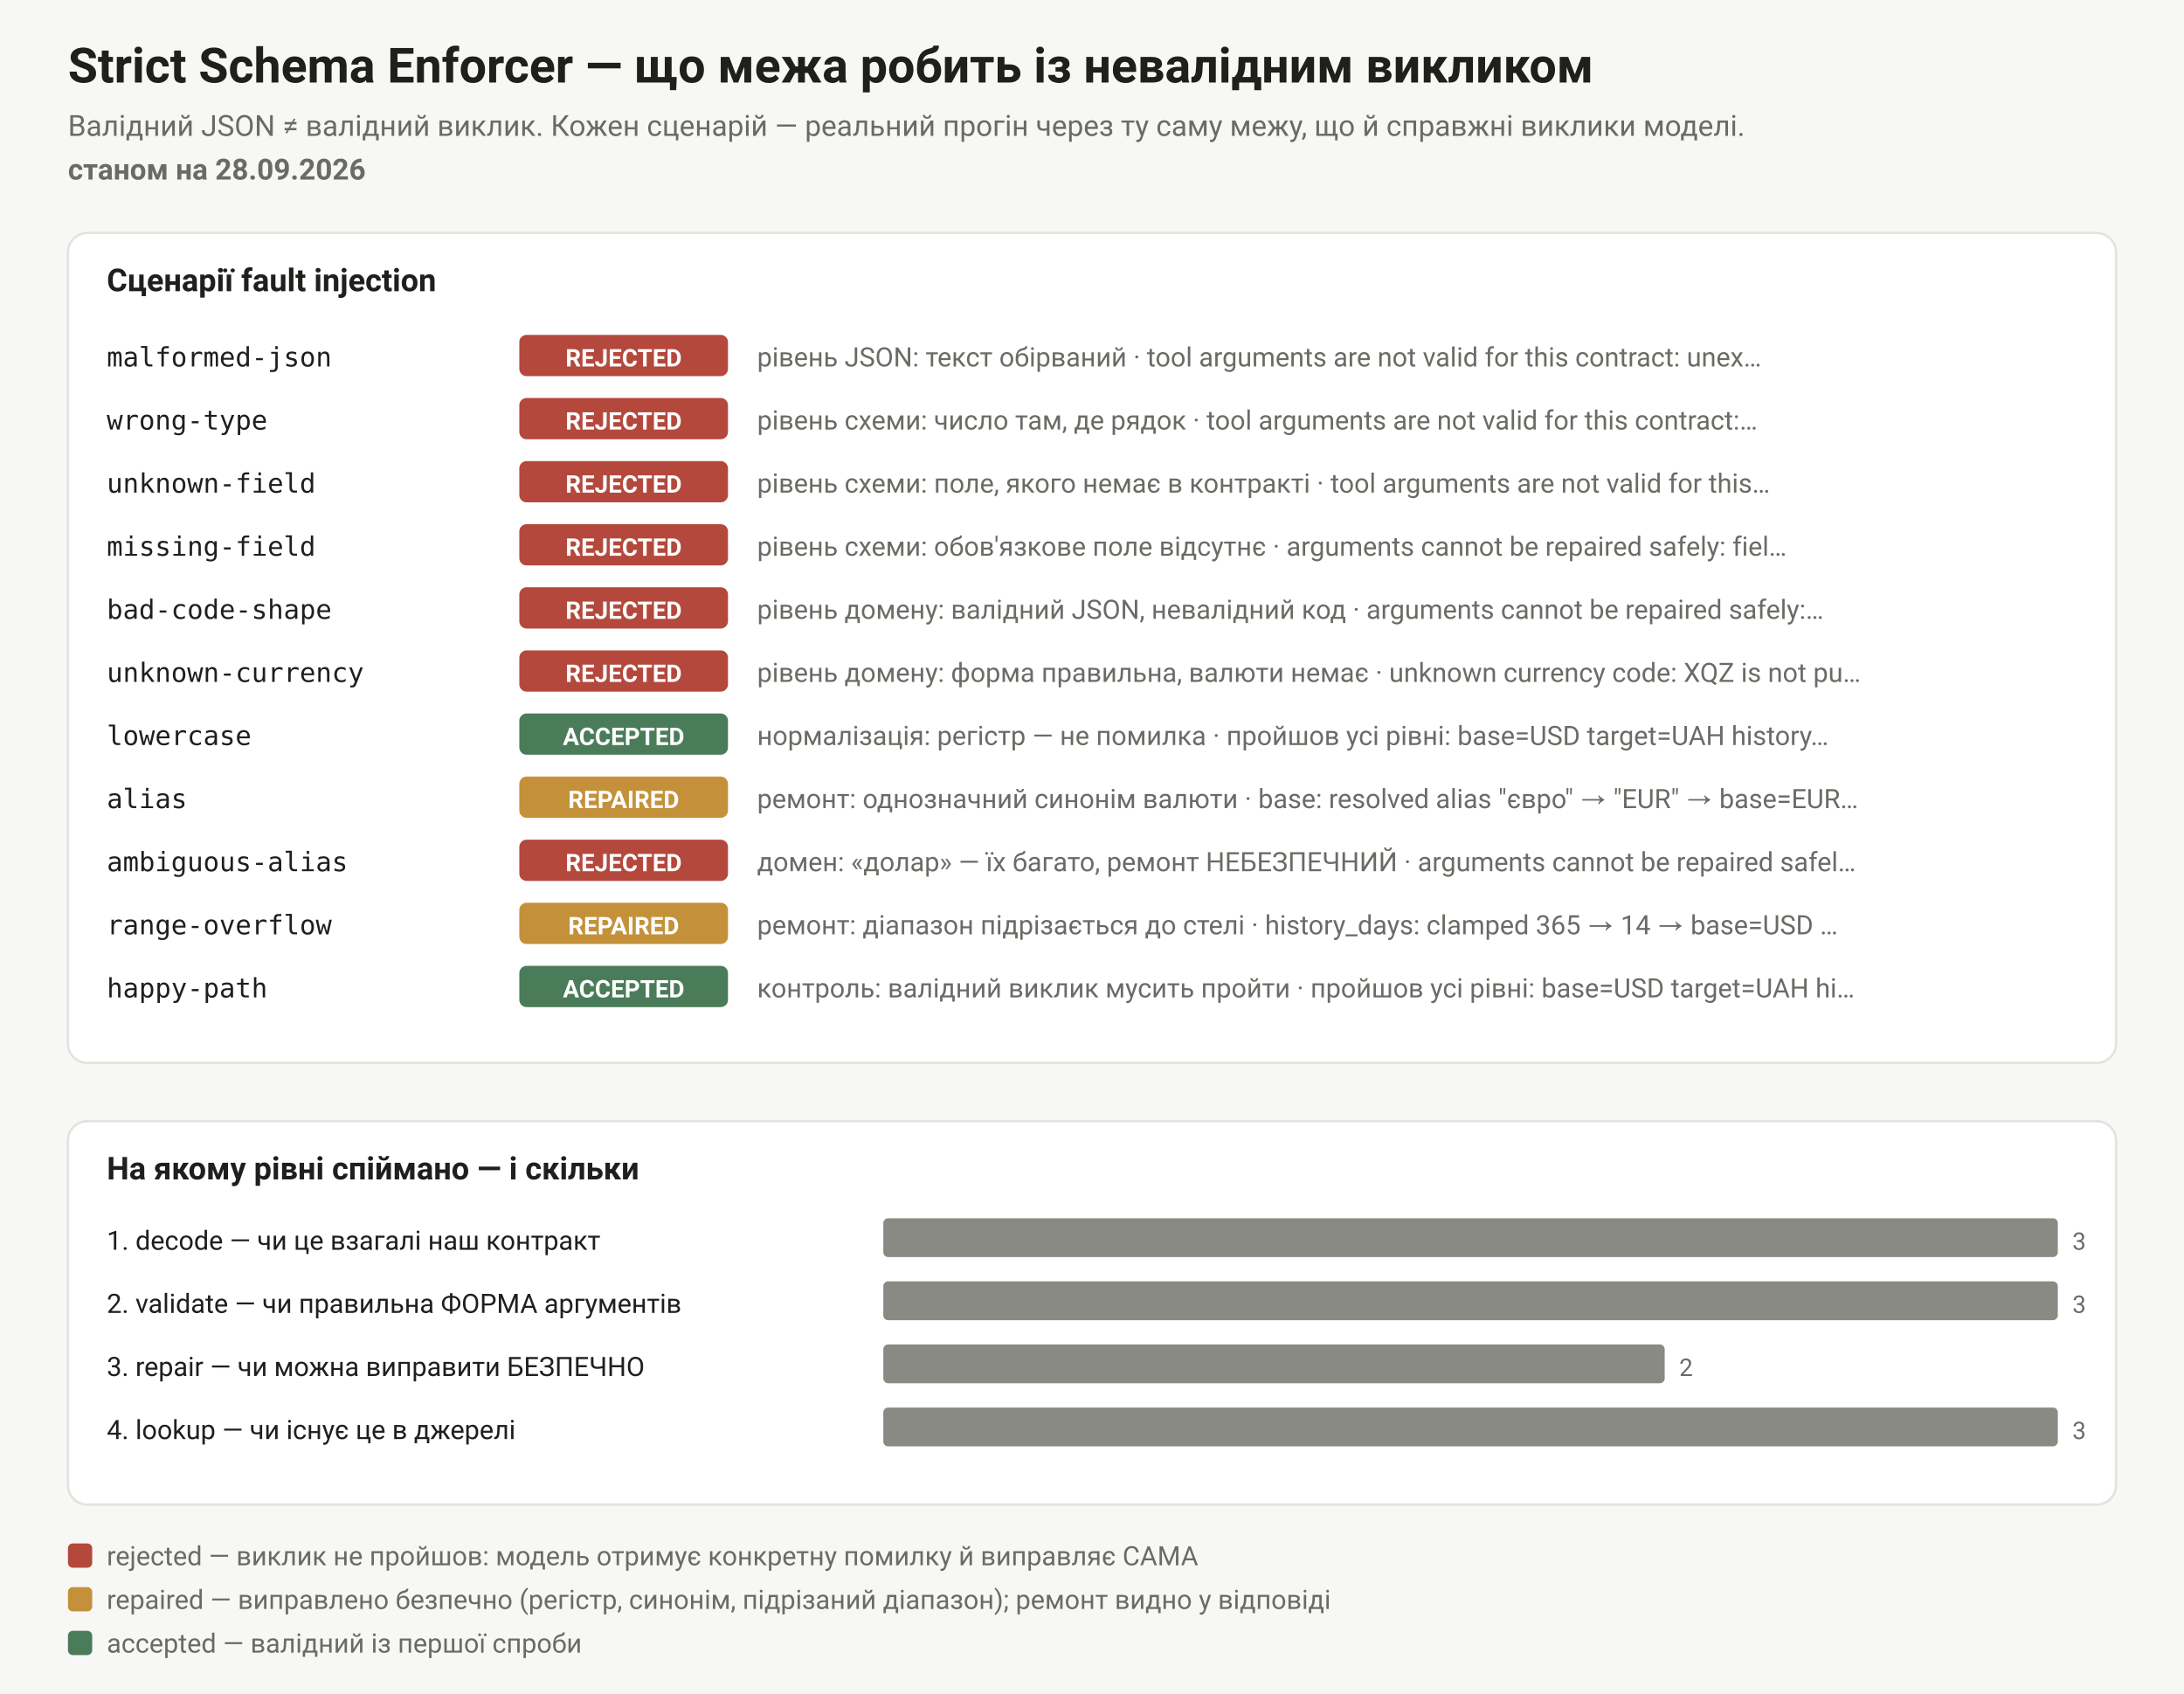
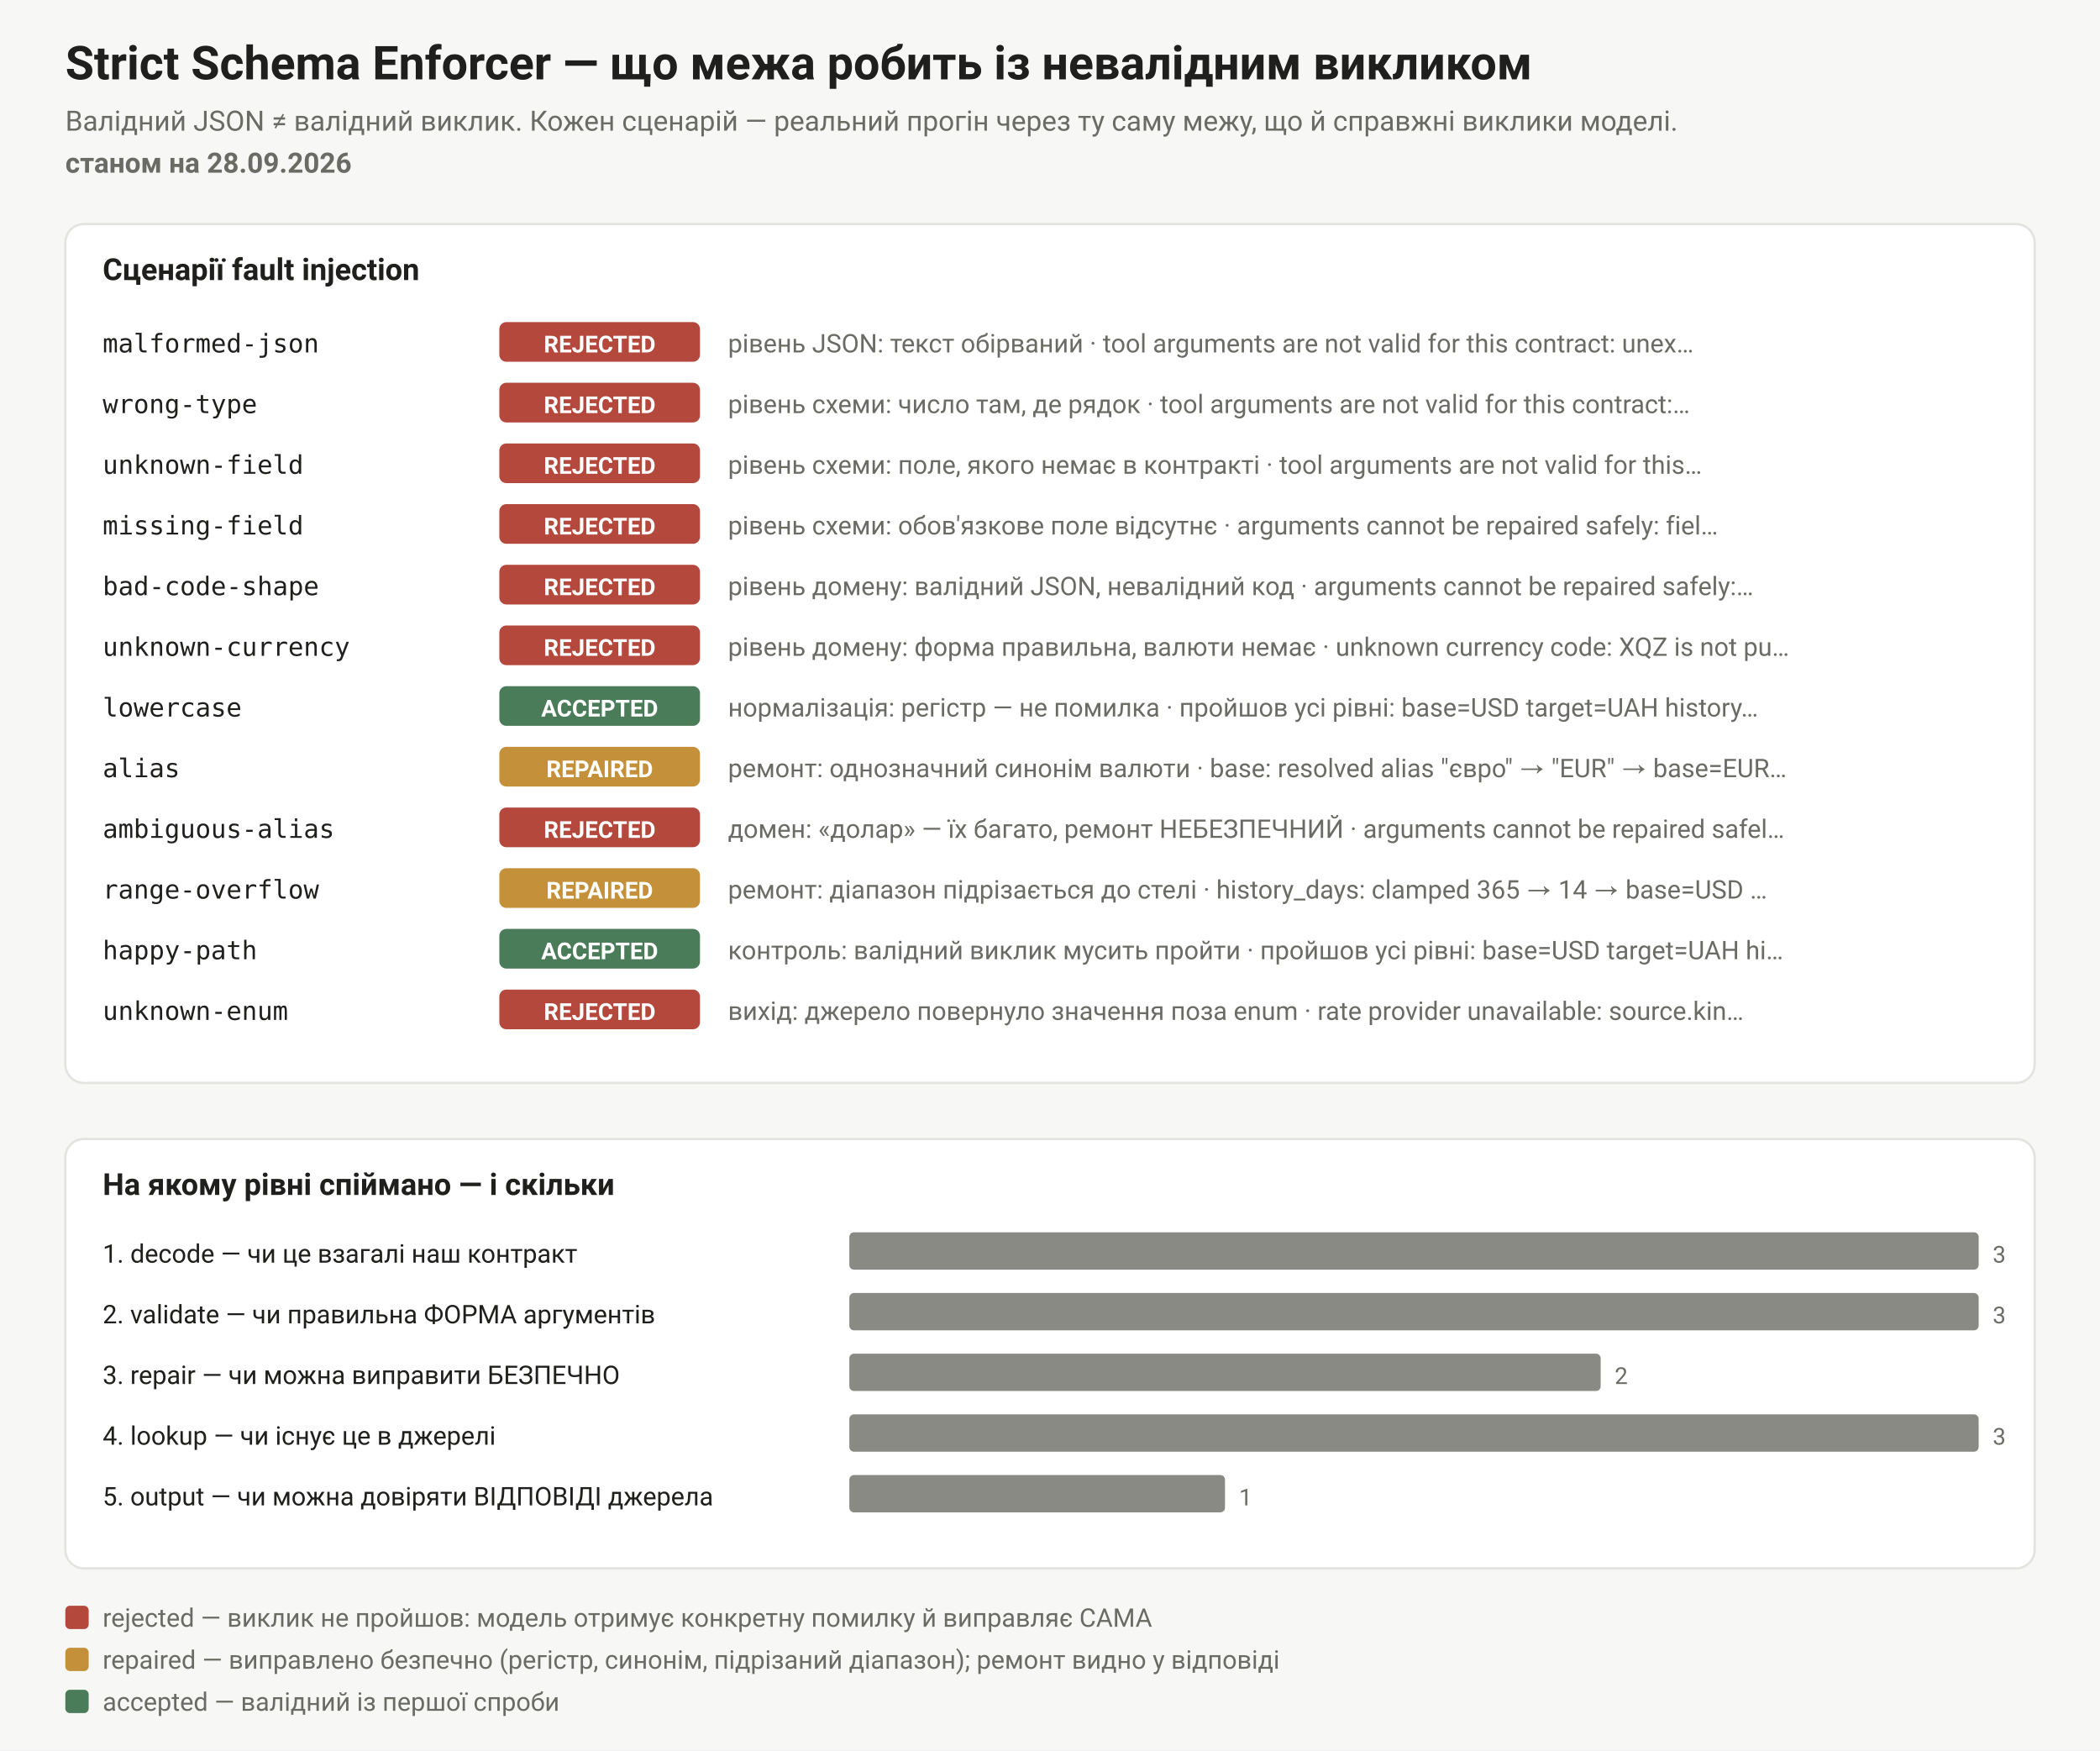
- <svg xmlns="http://www.w3.org/2000/svg" width="900" height="698" viewBox="0 0 900 698" font-family="ui-sans-serif,-apple-system,Segoe UI,Roboto,Helvetica,Arial,sans-serif">
-   <rect width="900" height="698" fill="#f7f7f5" />
+ <svg xmlns="http://www.w3.org/2000/svg" width="900" height="750" viewBox="0 0 900 750" font-family="ui-sans-serif,-apple-system,Segoe UI,Roboto,Helvetica,Arial,sans-serif">
+   <rect width="900" height="750" fill="#f7f7f5" />
  <text x="28" y="34" font-size="20" font-weight="700" fill="#1f1f1d">Strict Schema Enforcer — що межа робить із невалідним викликом</text>
  <text x="28" y="56" font-size="12" fill="#6b6b66">Валідний JSON ≠ валідний виклик. Кожен сценарій — реальний прогін через ту саму межу, що й справжні виклики моделі.</text>
  <text x="28" y="74" font-size="12" font-weight="600" fill="#6b6b66">станом на 28.09.2026</text>
-   <rect x="28" y="96" width="844" height="342" rx="8" fill="#ffffff" stroke="#e3e3df" />
+   <rect x="28" y="96" width="844" height="368" rx="8" fill="#ffffff" stroke="#e3e3df" />
  <text x="44" y="120" font-size="13" font-weight="600" fill="#1f1f1d">Сценарії fault injection</text>
  <text x="44" y="151" font-size="11" font-family="ui-monospace,SFMono-Regular,Menlo,monospace" fill="#1f1f1d">malformed-json</text>
  <rect x="214" y="138" width="86" height="17" rx="3" fill="#b4483c" />
  <text x="257" y="151" font-size="10" font-weight="600" fill="#ffffff" text-anchor="middle">REJECTED</text>
  <text x="312" y="151" font-size="11" fill="#6b6b66">рівень JSON: текст обірваний · tool arguments are not valid for this contract: unex…</text>
  <text x="44" y="177" font-size="11" font-family="ui-monospace,SFMono-Regular,Menlo,monospace" fill="#1f1f1d">wrong-type</text>
  <rect x="214" y="164" width="86" height="17" rx="3" fill="#b4483c" />
  <text x="257" y="177" font-size="10" font-weight="600" fill="#ffffff" text-anchor="middle">REJECTED</text>
  <text x="312" y="177" font-size="11" fill="#6b6b66">рівень схеми: число там, де рядок · tool arguments are not valid for this contract:…</text>
  <text x="44" y="203" font-size="11" font-family="ui-monospace,SFMono-Regular,Menlo,monospace" fill="#1f1f1d">unknown-field</text>
  <rect x="214" y="190" width="86" height="17" rx="3" fill="#b4483c" />
  <text x="257" y="203" font-size="10" font-weight="600" fill="#ffffff" text-anchor="middle">REJECTED</text>
  <text x="312" y="203" font-size="11" fill="#6b6b66">рівень схеми: поле, якого немає в контракті · tool arguments are not valid for this…</text>
  <text x="44" y="229" font-size="11" font-family="ui-monospace,SFMono-Regular,Menlo,monospace" fill="#1f1f1d">missing-field</text>
  <rect x="214" y="216" width="86" height="17" rx="3" fill="#b4483c" />
  <text x="257" y="229" font-size="10" font-weight="600" fill="#ffffff" text-anchor="middle">REJECTED</text>
  <text x="312" y="229" font-size="11" fill="#6b6b66">рівень схеми: обов'язкове поле відсутнє · arguments cannot be repaired safely: fiel…</text>
  <text x="44" y="255" font-size="11" font-family="ui-monospace,SFMono-Regular,Menlo,monospace" fill="#1f1f1d">bad-code-shape</text>
  <rect x="214" y="242" width="86" height="17" rx="3" fill="#b4483c" />
  <text x="257" y="255" font-size="10" font-weight="600" fill="#ffffff" text-anchor="middle">REJECTED</text>
  <text x="312" y="255" font-size="11" fill="#6b6b66">рівень домену: валідний JSON, невалідний код · arguments cannot be repaired safely:…</text>
  <text x="44" y="281" font-size="11" font-family="ui-monospace,SFMono-Regular,Menlo,monospace" fill="#1f1f1d">unknown-currency</text>
  <rect x="214" y="268" width="86" height="17" rx="3" fill="#b4483c" />
  <text x="257" y="281" font-size="10" font-weight="600" fill="#ffffff" text-anchor="middle">REJECTED</text>
  <text x="312" y="281" font-size="11" fill="#6b6b66">рівень домену: форма правильна, валюти немає · unknown currency code: XQZ is not pu…</text>
  <text x="44" y="307" font-size="11" font-family="ui-monospace,SFMono-Regular,Menlo,monospace" fill="#1f1f1d">lowercase</text>
  <rect x="214" y="294" width="86" height="17" rx="3" fill="#4a7c59" />
  <text x="257" y="307" font-size="10" font-weight="600" fill="#ffffff" text-anchor="middle">ACCEPTED</text>
  <text x="312" y="307" font-size="11" fill="#6b6b66">нормалізація: регістр — не помилка · пройшов усі рівні: base=USD target=UAH history…</text>
  <text x="44" y="333" font-size="11" font-family="ui-monospace,SFMono-Regular,Menlo,monospace" fill="#1f1f1d">alias</text>
  <rect x="214" y="320" width="86" height="17" rx="3" fill="#c4913a" />
  <text x="257" y="333" font-size="10" font-weight="600" fill="#ffffff" text-anchor="middle">REPAIRED</text>
  <text x="312" y="333" font-size="11" fill="#6b6b66">ремонт: однозначний синонім валюти · base: resolved alias "євро" → "EUR" → base=EUR…</text>
  <text x="44" y="359" font-size="11" font-family="ui-monospace,SFMono-Regular,Menlo,monospace" fill="#1f1f1d">ambiguous-alias</text>
  <rect x="214" y="346" width="86" height="17" rx="3" fill="#b4483c" />
  <text x="257" y="359" font-size="10" font-weight="600" fill="#ffffff" text-anchor="middle">REJECTED</text>
  <text x="312" y="359" font-size="11" fill="#6b6b66">домен: «долар» — їх багато, ремонт НЕБЕЗПЕЧНИЙ · arguments cannot be repaired safel…</text>
  <text x="44" y="385" font-size="11" font-family="ui-monospace,SFMono-Regular,Menlo,monospace" fill="#1f1f1d">range-overflow</text>
  <rect x="214" y="372" width="86" height="17" rx="3" fill="#c4913a" />
  <text x="257" y="385" font-size="10" font-weight="600" fill="#ffffff" text-anchor="middle">REPAIRED</text>
  <text x="312" y="385" font-size="11" fill="#6b6b66">ремонт: діапазон підрізається до стелі · history_days: clamped 365 → 14 → base=USD …</text>
  <text x="44" y="411" font-size="11" font-family="ui-monospace,SFMono-Regular,Menlo,monospace" fill="#1f1f1d">happy-path</text>
  <rect x="214" y="398" width="86" height="17" rx="3" fill="#4a7c59" />
  <text x="257" y="411" font-size="10" font-weight="600" fill="#ffffff" text-anchor="middle">ACCEPTED</text>
  <text x="312" y="411" font-size="11" fill="#6b6b66">контроль: валідний виклик мусить пройти · пройшов усі рівні: base=USD target=UAH hi…</text>
-   <rect x="28" y="462" width="844" height="158" rx="8" fill="#ffffff" stroke="#e3e3df" />
-   <text x="44" y="486" font-size="13" font-weight="600" fill="#1f1f1d">На якому рівні спіймано — і скільки</text>
-   <text x="44" y="515" font-size="11" fill="#1f1f1d">1. decode — чи це взагалі наш контракт</text>
-   <rect x="364" y="502" width="484" height="16" rx="2" fill="#8a8a84" />
-   <text x="854" y="515" font-size="10" fill="#6b6b66">3</text>
-   <text x="44" y="541" font-size="11" fill="#1f1f1d">2. validate — чи правильна ФОРМА аргументів</text>
+   <text x="44" y="437" font-size="11" font-family="ui-monospace,SFMono-Regular,Menlo,monospace" fill="#1f1f1d">unknown-enum</text>
+   <rect x="214" y="424" width="86" height="17" rx="3" fill="#b4483c" />
+   <text x="257" y="437" font-size="10" font-weight="600" fill="#ffffff" text-anchor="middle">REJECTED</text>
+   <text x="312" y="437" font-size="11" fill="#6b6b66">вихід: джерело повернуло значення поза enum · rate provider unavailable: source.kin…</text>
+   <rect x="28" y="488" width="844" height="184" rx="8" fill="#ffffff" stroke="#e3e3df" />
+   <text x="44" y="512" font-size="13" font-weight="600" fill="#1f1f1d">На якому рівні спіймано — і скільки</text>
+   <text x="44" y="541" font-size="11" fill="#1f1f1d">1. decode — чи це взагалі наш контракт</text>
  <rect x="364" y="528" width="484" height="16" rx="2" fill="#8a8a84" />
  <text x="854" y="541" font-size="10" fill="#6b6b66">3</text>
-   <text x="44" y="567" font-size="11" fill="#1f1f1d">3. repair — чи можна виправити БЕЗПЕЧНО</text>
-   <rect x="364" y="554" width="322" height="16" rx="2" fill="#8a8a84" />
-   <text x="692" y="567" font-size="10" fill="#6b6b66">2</text>
-   <text x="44" y="593" font-size="11" fill="#1f1f1d">4. lookup — чи існує це в джерелі</text>
-   <rect x="364" y="580" width="484" height="16" rx="2" fill="#8a8a84" />
-   <text x="854" y="593" font-size="10" fill="#6b6b66">3</text>
-   <rect x="28" y="636" width="10" height="10" rx="2" fill="#b4483c" />
-   <text x="44" y="645" font-size="11" fill="#6b6b66">rejected — виклик не пройшов: модель отримує конкретну помилку й виправляє САМА</text>
-   <rect x="28" y="654" width="10" height="10" rx="2" fill="#c4913a" />
-   <text x="44" y="663" font-size="11" fill="#6b6b66">repaired — виправлено безпечно (регістр, синонім, підрізаний діапазон); ремонт видно у відповіді</text>
-   <rect x="28" y="672" width="10" height="10" rx="2" fill="#4a7c59" />
-   <text x="44" y="681" font-size="11" fill="#6b6b66">accepted — валідний із першої спроби</text>
+   <text x="44" y="567" font-size="11" fill="#1f1f1d">2. validate — чи правильна ФОРМА аргументів</text>
+   <rect x="364" y="554" width="484" height="16" rx="2" fill="#8a8a84" />
+   <text x="854" y="567" font-size="10" fill="#6b6b66">3</text>
+   <text x="44" y="593" font-size="11" fill="#1f1f1d">3. repair — чи можна виправити БЕЗПЕЧНО</text>
+   <rect x="364" y="580" width="322" height="16" rx="2" fill="#8a8a84" />
+   <text x="692" y="593" font-size="10" fill="#6b6b66">2</text>
+   <text x="44" y="619" font-size="11" fill="#1f1f1d">4. lookup — чи існує це в джерелі</text>
+   <rect x="364" y="606" width="484" height="16" rx="2" fill="#8a8a84" />
+   <text x="854" y="619" font-size="10" fill="#6b6b66">3</text>
+   <text x="44" y="645" font-size="11" fill="#1f1f1d">5. output — чи можна довіряти ВІДПОВІДІ джерела</text>
+   <rect x="364" y="632" width="161" height="16" rx="2" fill="#8a8a84" />
+   <text x="531" y="645" font-size="10" fill="#6b6b66">1</text>
+   <rect x="28" y="688" width="10" height="10" rx="2" fill="#b4483c" />
+   <text x="44" y="697" font-size="11" fill="#6b6b66">rejected — виклик не пройшов: модель отримує конкретну помилку й виправляє САМА</text>
+   <rect x="28" y="706" width="10" height="10" rx="2" fill="#c4913a" />
+   <text x="44" y="715" font-size="11" fill="#6b6b66">repaired — виправлено безпечно (регістр, синонім, підрізаний діапазон); ремонт видно у відповіді</text>
+   <rect x="28" y="724" width="10" height="10" rx="2" fill="#4a7c59" />
+   <text x="44" y="733" font-size="11" fill="#6b6b66">accepted — валідний із першої спроби</text>
</svg>
